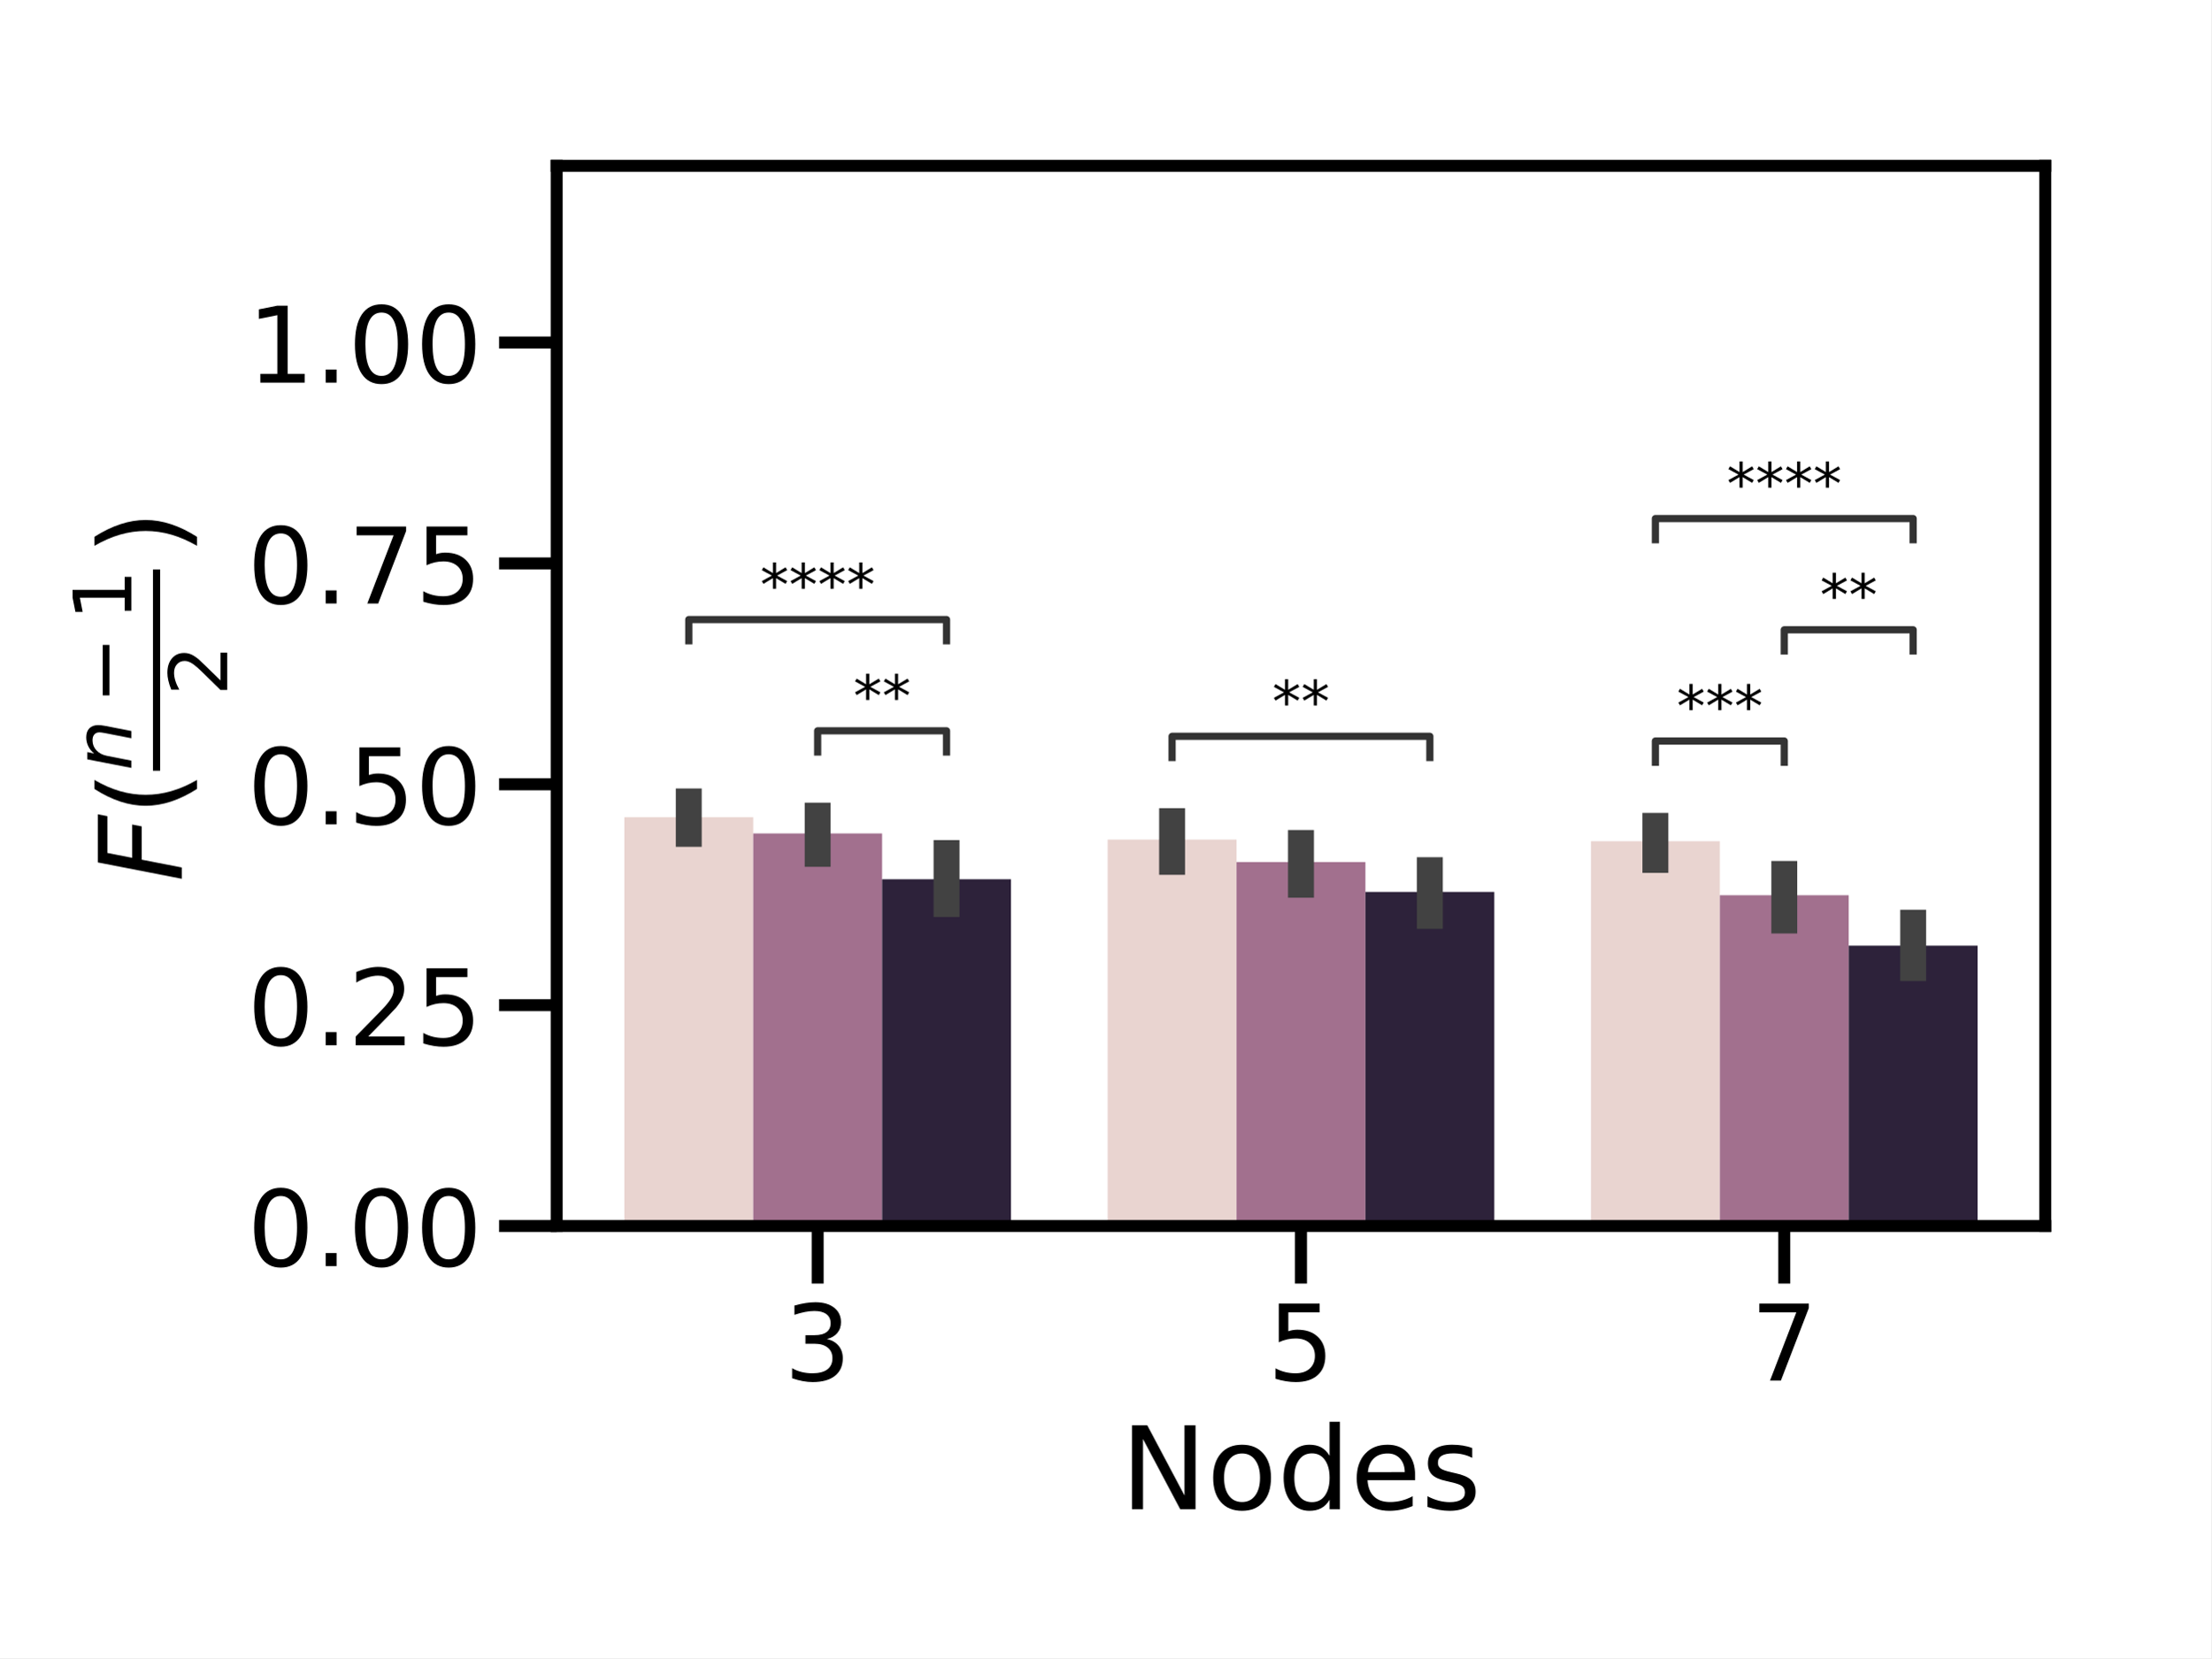
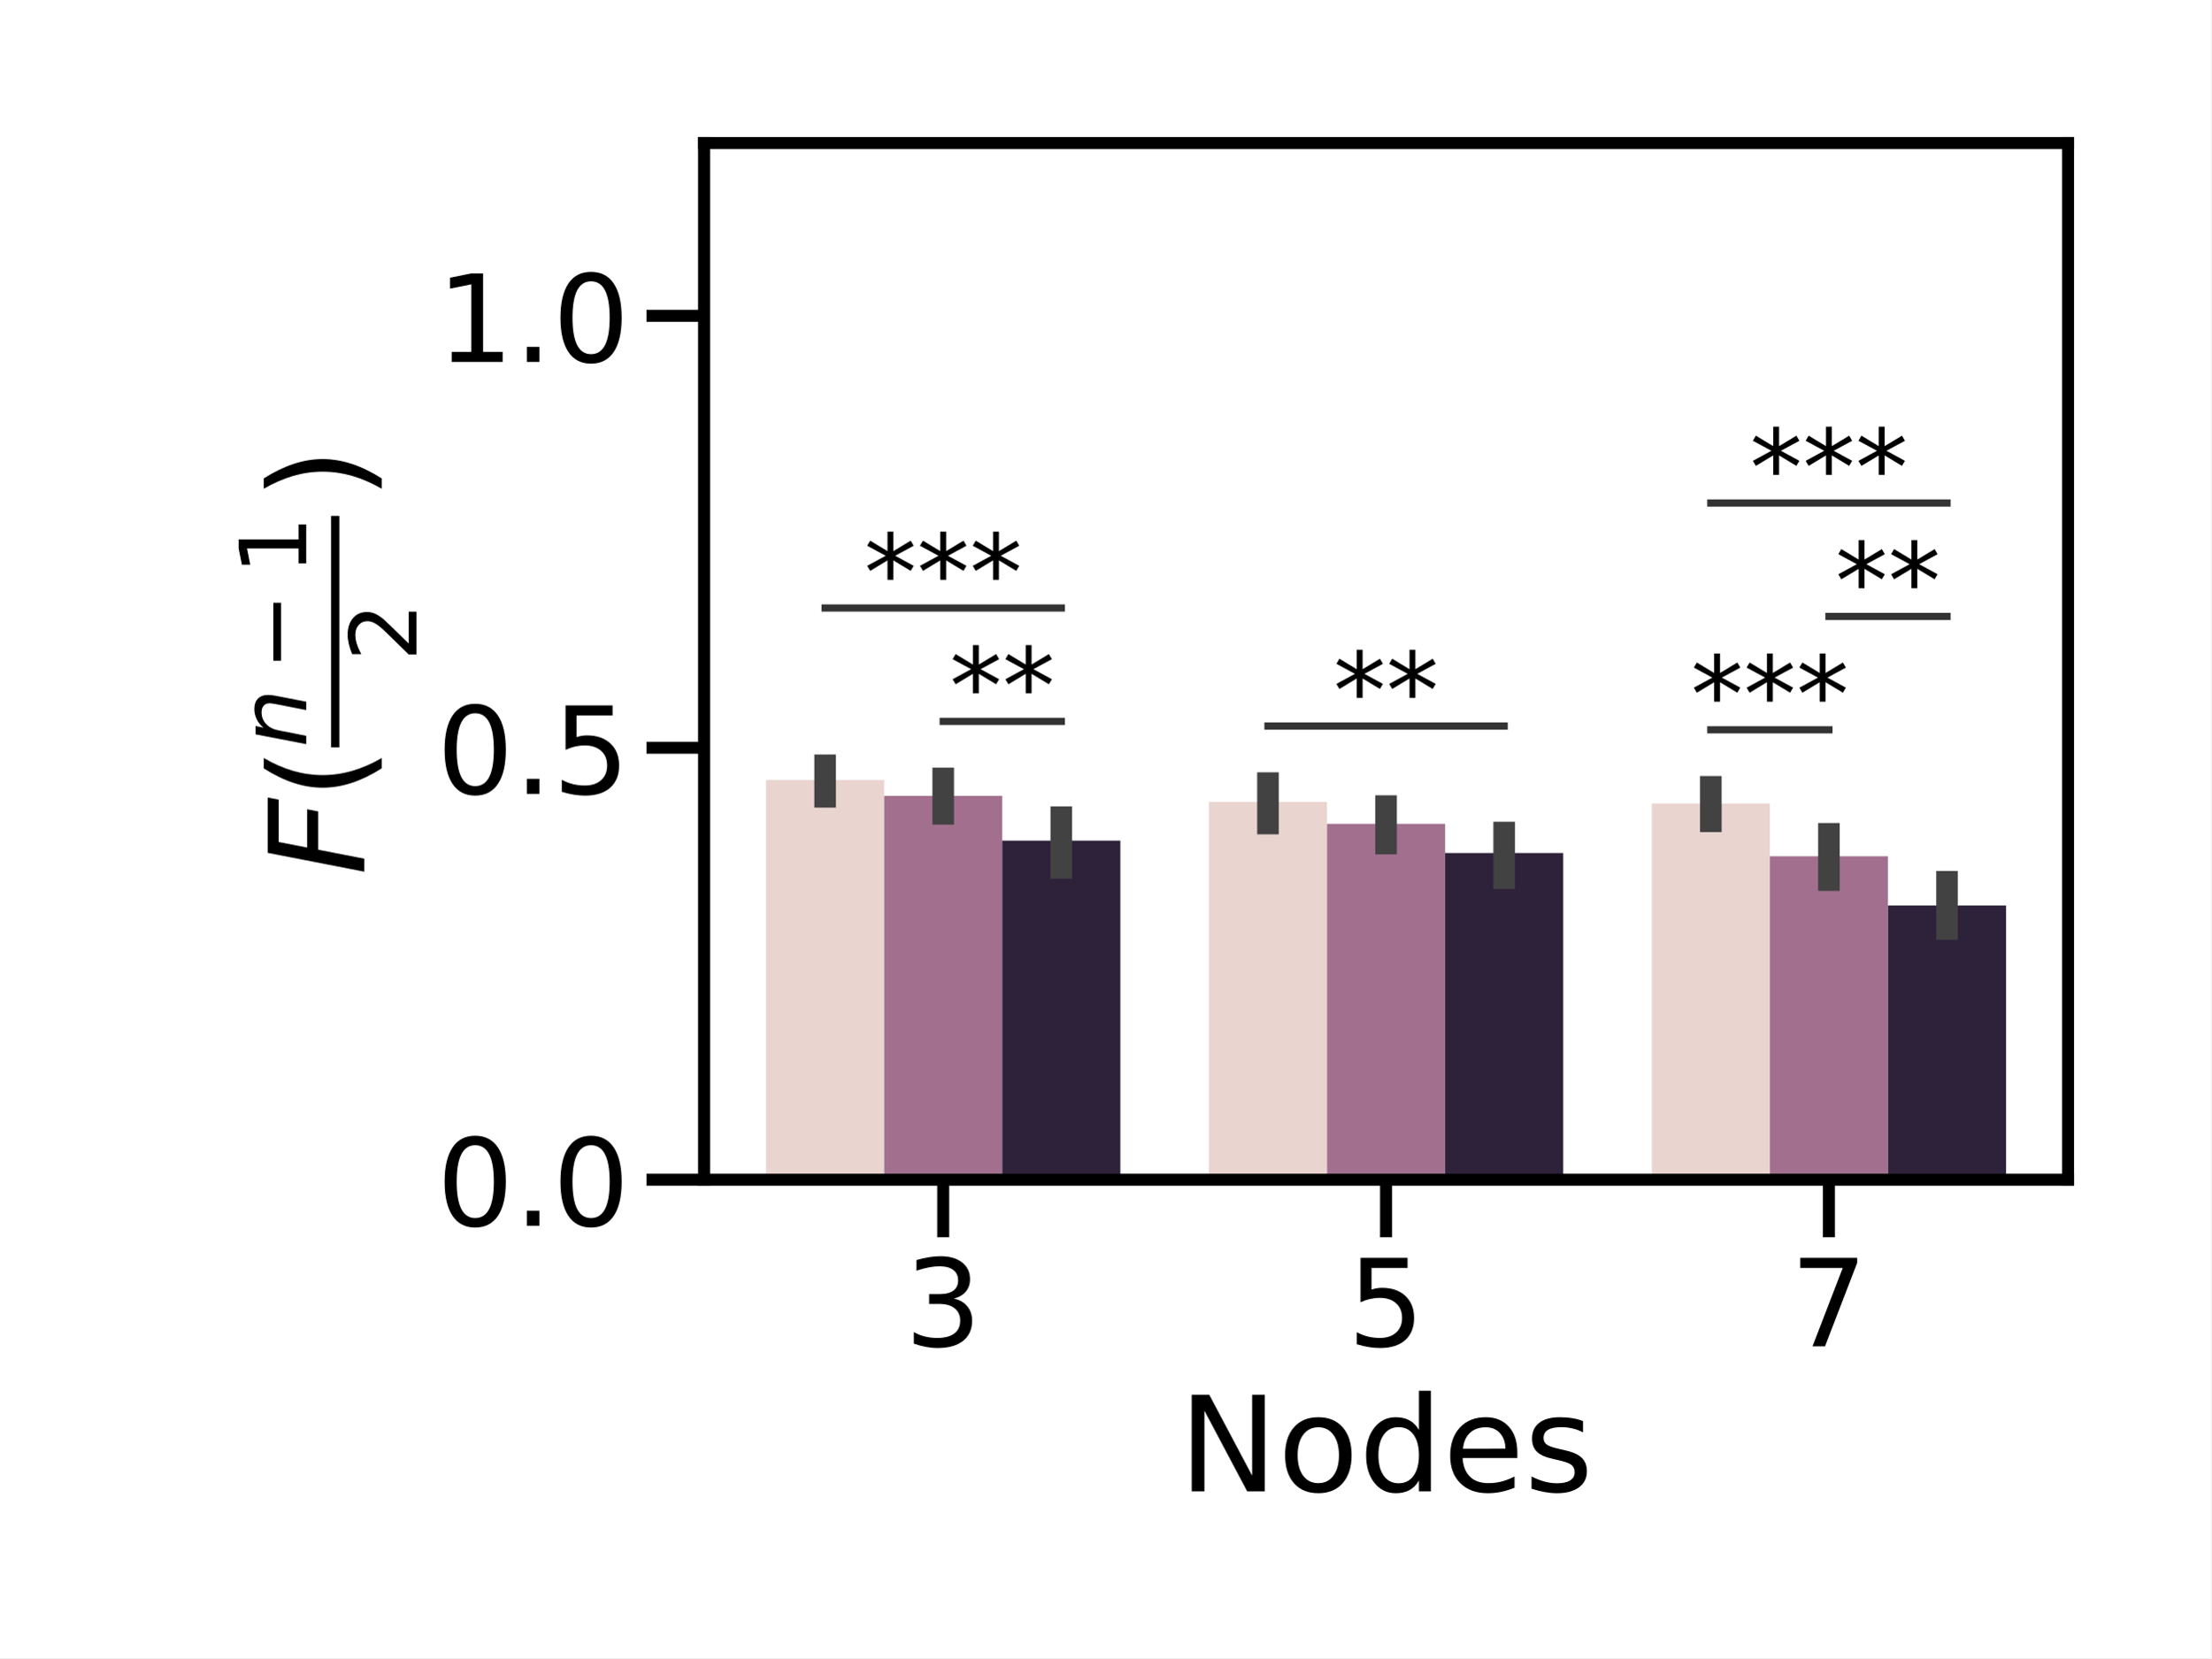
- <svg xmlns="http://www.w3.org/2000/svg" xmlns:xlink="http://www.w3.org/1999/xlink" height="345.6pt" version="1.1" viewBox="0 0 460.8 345.6" width="460.8pt">
+ <svg xmlns="http://www.w3.org/2000/svg" xmlns:xlink="http://www.w3.org/1999/xlink" width="460.8pt" height="345.6pt" viewBox="0 0 460.8 345.6" version="1.1">
  <defs>
-     <style type="text/css">
- *{stroke-linecap:butt;stroke-linejoin:round;}
-   </style>
+     <style type="text/css">*{stroke-linejoin: round; stroke-linecap: butt}</style>
  </defs>
  <g id="figure_1">
    <g id="patch_1">
-       <path d="M 0 345.6  L 460.8 345.6  L 460.8 0  L 0 0  z " style="fill:#ffffff;" />
+       <path d="M 0 345.6  L 460.8 345.6  L 460.8 0  L 0 0  z " style="fill: #ffffff" />
    </g>
    <g id="axes_1">
      <g id="patch_2">
-         <path d="M 116.01 255.54  L 426.24 255.54  L 426.24 34.56  L 116.01 34.56  z " style="fill:#ffffff;" />
+         <path d="M 146.727 245.892  L 430.992 245.892  L 430.992 29.808  L 146.727 29.808  z " style="fill: #ffffff" />
      </g>
      <g id="patch_3">
-         <path clip-path="url(#pf7b022ee06)" d="M 130.111 255.54  L 156.971 255.54  L 156.971 170.342  L 130.111 170.342  z " style="fill:#e9d4d0;" />
+         <path d="M 159.648 245.892  L 184.26 245.892  L 184.26 162.582  L 159.648 162.582  z " clip-path="url(#p3aa3564bf1)" style="fill: #e9d4d0" />
      </g>
      <g id="patch_4">
-         <path clip-path="url(#pf7b022ee06)" d="M 230.835 255.54  L 257.695 255.54  L 257.695 174.992  L 230.835 174.992  z " style="fill:#e9d4d0;" />
+         <path d="M 251.942 245.892  L 276.554 245.892  L 276.554 167.128  L 251.942 167.128  z " clip-path="url(#p3aa3564bf1)" style="fill: #e9d4d0" />
      </g>
      <g id="patch_5">
-         <path clip-path="url(#pf7b022ee06)" d="M 331.559 255.54  L 358.419 255.54  L 358.419 175.34  L 331.559 175.34  z " style="fill:#e9d4d0;" />
+         <path d="M 344.236 245.892  L 368.847 245.892  L 368.847 167.469  L 344.236 167.469  z " clip-path="url(#p3aa3564bf1)" style="fill: #e9d4d0" />
      </g>
      <g id="patch_6">
-         <path clip-path="url(#pf7b022ee06)" d="M 156.971 255.54  L 183.831 255.54  L 183.831 173.718  L 156.971 173.718  z " style="fill:#a2708e;" />
+         <path d="M 184.26 245.892  L 208.872 245.892  L 208.872 165.883  L 184.26 165.883  z " clip-path="url(#p3aa3564bf1)" style="fill: #a2708e" />
      </g>
      <g id="patch_7">
-         <path clip-path="url(#pf7b022ee06)" d="M 257.695 255.54  L 284.555 255.54  L 284.555 179.681  L 257.695 179.681  z " style="fill:#a2708e;" />
+         <path d="M 276.554 245.892  L 301.165 245.892  L 301.165 171.714  L 276.554 171.714  z " clip-path="url(#p3aa3564bf1)" style="fill: #a2708e" />
      </g>
      <g id="patch_8">
-         <path clip-path="url(#pf7b022ee06)" d="M 358.419 255.54  L 385.279 255.54  L 385.279 186.592  L 358.419 186.592  z " style="fill:#a2708e;" />
+         <path d="M 368.847 245.892  L 393.459 245.892  L 393.459 178.472  L 368.847 178.472  z " clip-path="url(#p3aa3564bf1)" style="fill: #a2708e" />
      </g>
      <g id="patch_9">
-         <path clip-path="url(#pf7b022ee06)" d="M 183.831 255.54  L 210.691 255.54  L 210.691 183.261  L 183.831 183.261  z " style="fill:#2d223a;" />
+         <path d="M 208.872 245.892  L 233.483 245.892  L 233.483 175.214  L 208.872 175.214  z " clip-path="url(#p3aa3564bf1)" style="fill: #2d223a" />
      </g>
      <g id="patch_10">
-         <path clip-path="url(#pf7b022ee06)" d="M 284.555 255.54  L 311.415 255.54  L 311.415 185.902  L 284.555 185.902  z " style="fill:#2d223a;" />
+         <path d="M 301.165 245.892  L 325.777 245.892  L 325.777 177.797  L 301.165 177.797  z " clip-path="url(#p3aa3564bf1)" style="fill: #2d223a" />
      </g>
      <g id="patch_11">
-         <path clip-path="url(#pf7b022ee06)" d="M 385.279 255.54  L 412.139 255.54  L 412.139 197.1  L 385.279 197.1  z " style="fill:#2d223a;" />
+         <path d="M 393.459 245.892  L 418.071 245.892  L 418.071 188.746  L 393.459 188.746  z " clip-path="url(#p3aa3564bf1)" style="fill: #2d223a" />
+       </g>
+       <g id="patch_12">
+         <path d="M 196.566 245.892  L 196.566 245.892  L 196.566 245.892  L 196.566 245.892  z " clip-path="url(#p3aa3564bf1)" style="fill: #e9d4d0" />
+       </g>
+       <g id="patch_13">
+         <path d="M 196.566 245.892  L 196.566 245.892  L 196.566 245.892  L 196.566 245.892  z " clip-path="url(#p3aa3564bf1)" style="fill: #a2708e" />
+       </g>
+       <g id="patch_14">
+         <path d="M 196.566 245.892  L 196.566 245.892  L 196.566 245.892  L 196.566 245.892  z " clip-path="url(#p3aa3564bf1)" style="fill: #2d223a" />
      </g>
      <g id="matplotlib.axis_1">
        <g id="xtick_1">
          <g id="line2d_1">
            <defs>
-               <path d="M 0 0  L 0 12  " id="mcf2fae3988" style="stroke:#000000;stroke-width:2.5;" />
-             </defs>
-             <g>
-               <use style="stroke:#000000;stroke-width:2.5;" x="170.401" xlink:href="#mcf2fae3988" y="255.54" />
+               <path id="meb7931cb03" d="M 0 0  L 0 12  " style="stroke: #000000; stroke-width: 2.5" />
+             </defs>
+             <g>
+               <use xlink:href="#meb7931cb03" x="196.566" y="245.892" style="stroke: #000000; stroke-width: 2.5" />
            </g>
          </g>
          <g id="text_1">
-             <defs>
-               <path d="M 40.578 39.312  Q 47.656 37.797 51.625 33  Q 55.609 28.219 55.609 21.188  Q 55.609 10.406 48.188 4.484  Q 40.766 -1.422 27.094 -1.422  Q 22.516 -1.422 17.656 -0.516  Q 12.797 0.391 7.625 2.203  L 7.625 11.719  Q 11.719 9.328 16.594 8.109  Q 21.484 6.891 26.812 6.891  Q 36.078 6.891 40.938 10.547  Q 45.797 14.203 45.797 21.188  Q 45.797 27.641 41.281 31.266  Q 36.766 34.906 28.719 34.906  L 20.219 34.906  L 20.219 43.016  L 29.109 43.016  Q 36.375 43.016 40.234 45.922  Q 44.094 48.828 44.094 54.297  Q 44.094 59.906 40.109 62.906  Q 36.141 65.922 28.719 65.922  Q 24.656 65.922 20.016 65.031  Q 15.375 64.156 9.812 62.312  L 9.812 71.094  Q 15.438 72.656 20.344 73.438  Q 25.25 74.219 29.594 74.219  Q 40.828 74.219 47.359 69.109  Q 53.906 64.016 53.906 55.328  Q 53.906 49.266 50.438 45.094  Q 46.969 40.922 40.578 39.312  z " id="DejaVuSans-33" />
-             </defs>
-             <g transform="translate(163.4022 287.7566)scale(0.22 -0.22)">
+             <g transform="translate(188.5171 280.616) scale(0.253 -0.253)">
+               <defs>
+                 <path id="DejaVuSans-33" d="M 2597 2516  Q 3050 2419 3304 2112  Q 3559 1806 3559 1356  Q 3559 666 3084 287  Q 2609 -91 1734 -91  Q 1441 -91 1130 -33  Q 819 25 488 141  L 488 750  Q 750 597 1062 519  Q 1375 441 1716 441  Q 2309 441 2620 675  Q 2931 909 2931 1356  Q 2931 1769 2642 2001  Q 2353 2234 1838 2234  L 1294 2234  L 1294 2753  L 1863 2753  Q 2328 2753 2575 2939  Q 2822 3125 2822 3475  Q 2822 3834 2567 4026  Q 2313 4219 1838 4219  Q 1578 4219 1281 4162  Q 984 4106 628 3988  L 628 4550  Q 988 4650 1302 4700  Q 1616 4750 1894 4750  Q 2613 4750 3031 4423  Q 3450 4097 3450 3541  Q 3450 3153 3228 2886  Q 3006 2619 2597 2516  z " transform="scale(0.015625)" />
+               </defs>
              <use xlink:href="#DejaVuSans-33" />
            </g>
          </g>
        </g>
        <g id="xtick_2">
          <g id="line2d_2">
            <g>
-               <use style="stroke:#000000;stroke-width:2.5;" x="271.125" xlink:href="#mcf2fae3988" y="255.54" />
+               <use xlink:href="#meb7931cb03" x="288.86" y="245.892" style="stroke: #000000; stroke-width: 2.5" />
            </g>
          </g>
          <g id="text_2">
-             <defs>
-               <path d="M 10.797 72.906  L 49.516 72.906  L 49.516 64.594  L 19.828 64.594  L 19.828 46.734  Q 21.969 47.469 24.109 47.828  Q 26.266 48.188 28.422 48.188  Q 40.625 48.188 47.75 41.5  Q 54.891 34.812 54.891 23.391  Q 54.891 11.625 47.562 5.094  Q 40.234 -1.422 26.906 -1.422  Q 22.312 -1.422 17.547 -0.641  Q 12.797 0.141 7.719 1.703  L 7.719 11.625  Q 12.109 9.234 16.797 8.062  Q 21.484 6.891 26.703 6.891  Q 35.156 6.891 40.078 11.328  Q 45.016 15.766 45.016 23.391  Q 45.016 31 40.078 35.438  Q 35.156 39.891 26.703 39.891  Q 22.75 39.891 18.812 39.016  Q 14.891 38.141 10.797 36.281  z " id="DejaVuSans-35" />
-             </defs>
-             <g transform="translate(264.1263 287.7566)scale(0.22 -0.22)">
+             <g transform="translate(280.8109 280.616) scale(0.253 -0.253)">
+               <defs>
+                 <path id="DejaVuSans-35" d="M 691 4666  L 3169 4666  L 3169 4134  L 1269 4134  L 1269 2991  Q 1406 3038 1543 3061  Q 1681 3084 1819 3084  Q 2600 3084 3056 2656  Q 3513 2228 3513 1497  Q 3513 744 3044 326  Q 2575 -91 1722 -91  Q 1428 -91 1123 -41  Q 819 9 494 109  L 494 744  Q 775 591 1075 516  Q 1375 441 1709 441  Q 2250 441 2565 725  Q 2881 1009 2881 1497  Q 2881 1984 2565 2268  Q 2250 2553 1709 2553  Q 1456 2553 1204 2497  Q 953 2441 691 2322  L 691 4666  z " transform="scale(0.015625)" />
+               </defs>
              <use xlink:href="#DejaVuSans-35" />
            </g>
          </g>
        </g>
        <g id="xtick_3">
          <g id="line2d_3">
            <g>
-               <use style="stroke:#000000;stroke-width:2.5;" x="371.849" xlink:href="#mcf2fae3988" y="255.54" />
+               <use xlink:href="#meb7931cb03" x="381.153" y="245.892" style="stroke: #000000; stroke-width: 2.5" />
            </g>
          </g>
          <g id="text_3">
-             <defs>
-               <path d="M 8.203 72.906  L 55.078 72.906  L 55.078 68.703  L 28.609 0  L 18.312 0  L 43.219 64.594  L 8.203 64.594  z " id="DejaVuSans-37" />
-             </defs>
-             <g transform="translate(364.8503 287.7566)scale(0.22 -0.22)">
+             <g transform="translate(373.1048 280.616) scale(0.253 -0.253)">
+               <defs>
+                 <path id="DejaVuSans-37" d="M 525 4666  L 3525 4666  L 3525 4397  L 1831 0  L 1172 0  L 2766 4134  L 525 4134  L 525 4666  z " transform="scale(0.015625)" />
+               </defs>
              <use xlink:href="#DejaVuSans-37" />
            </g>
          </g>
        </g>
        <g id="text_4">
-           <defs>
-             <path d="M 9.812 72.906  L 23.094 72.906  L 55.422 11.922  L 55.422 72.906  L 64.984 72.906  L 64.984 0  L 51.703 0  L 19.391 60.984  L 19.391 0  L 9.812 0  z " id="DejaVuSans-4e" />
-             <path d="M 30.609 48.391  Q 23.391 48.391 19.188 42.75  Q 14.984 37.109 14.984 27.297  Q 14.984 17.484 19.156 11.844  Q 23.344 6.203 30.609 6.203  Q 37.797 6.203 41.984 11.859  Q 46.188 17.531 46.188 27.297  Q 46.188 37.016 41.984 42.703  Q 37.797 48.391 30.609 48.391  z M 30.609 56  Q 42.328 56 49.016 48.375  Q 55.719 40.766 55.719 27.297  Q 55.719 13.875 49.016 6.219  Q 42.328 -1.422 30.609 -1.422  Q 18.844 -1.422 12.172 6.219  Q 5.516 13.875 5.516 27.297  Q 5.516 40.766 12.172 48.375  Q 18.844 56 30.609 56  z " id="DejaVuSans-6f" />
-             <path d="M 45.406 46.391  L 45.406 75.984  L 54.391 75.984  L 54.391 0  L 45.406 0  L 45.406 8.203  Q 42.578 3.328 38.25 0.953  Q 33.938 -1.422 27.875 -1.422  Q 17.969 -1.422 11.734 6.484  Q 5.516 14.406 5.516 27.297  Q 5.516 40.188 11.734 48.094  Q 17.969 56 27.875 56  Q 33.938 56 38.25 53.625  Q 42.578 51.266 45.406 46.391  z M 14.797 27.297  Q 14.797 17.391 18.875 11.75  Q 22.953 6.109 30.078 6.109  Q 37.203 6.109 41.297 11.75  Q 45.406 17.391 45.406 27.297  Q 45.406 37.203 41.297 42.844  Q 37.203 48.484 30.078 48.484  Q 22.953 48.484 18.875 42.844  Q 14.797 37.203 14.797 27.297  z " id="DejaVuSans-64" />
-             <path d="M 56.203 29.594  L 56.203 25.203  L 14.891 25.203  Q 15.484 15.922 20.484 11.062  Q 25.484 6.203 34.422 6.203  Q 39.594 6.203 44.453 7.469  Q 49.312 8.734 54.109 11.281  L 54.109 2.781  Q 49.266 0.734 44.188 -0.344  Q 39.109 -1.422 33.891 -1.422  Q 20.797 -1.422 13.156 6.188  Q 5.516 13.812 5.516 26.812  Q 5.516 40.234 12.766 48.109  Q 20.016 56 32.328 56  Q 43.359 56 49.781 48.891  Q 56.203 41.797 56.203 29.594  z M 47.219 32.234  Q 47.125 39.594 43.094 43.984  Q 39.062 48.391 32.422 48.391  Q 24.906 48.391 20.391 44.141  Q 15.875 39.891 15.188 32.172  z " id="DejaVuSans-65" />
-             <path d="M 44.281 53.078  L 44.281 44.578  Q 40.484 46.531 36.375 47.5  Q 32.281 48.484 27.875 48.484  Q 21.188 48.484 17.844 46.438  Q 14.5 44.391 14.5 40.281  Q 14.5 37.156 16.891 35.375  Q 19.281 33.594 26.516 31.984  L 29.594 31.297  Q 39.156 29.25 43.188 25.516  Q 47.219 21.781 47.219 15.094  Q 47.219 7.469 41.188 3.016  Q 35.156 -1.422 24.609 -1.422  Q 20.219 -1.422 15.453 -0.562  Q 10.688 0.297 5.422 2  L 5.422 11.281  Q 10.406 8.688 15.234 7.391  Q 20.062 6.109 24.812 6.109  Q 31.156 6.109 34.562 8.281  Q 37.984 10.453 37.984 14.406  Q 37.984 18.062 35.516 20.016  Q 33.062 21.969 24.703 23.781  L 21.578 24.516  Q 13.234 26.266 9.516 29.906  Q 5.812 33.547 5.812 39.891  Q 5.812 47.609 11.281 51.797  Q 16.75 56 26.812 56  Q 31.781 56 36.172 55.266  Q 40.578 54.547 44.281 53.078  z " id="DejaVuSans-73" />
-           </defs>
-           <g transform="translate(233.5519 314.5681)scale(0.24 -0.24)">
+           <g transform="translate(245.6504 310.8493) scale(0.276 -0.276)">
+             <defs>
+               <path id="DejaVuSans-4e" d="M 628 4666  L 1478 4666  L 3547 763  L 3547 4666  L 4159 4666  L 4159 0  L 3309 0  L 1241 3903  L 1241 0  L 628 0  L 628 4666  z " transform="scale(0.015625)" />
+               <path id="DejaVuSans-6f" d="M 1959 3097  Q 1497 3097 1228 2736  Q 959 2375 959 1747  Q 959 1119 1226 758  Q 1494 397 1959 397  Q 2419 397 2687 759  Q 2956 1122 2956 1747  Q 2956 2369 2687 2733  Q 2419 3097 1959 3097  z M 1959 3584  Q 2709 3584 3137 3096  Q 3566 2609 3566 1747  Q 3566 888 3137 398  Q 2709 -91 1959 -91  Q 1206 -91 779 398  Q 353 888 353 1747  Q 353 2609 779 3096  Q 1206 3584 1959 3584  z " transform="scale(0.015625)" />
+               <path id="DejaVuSans-64" d="M 2906 2969  L 2906 4863  L 3481 4863  L 3481 0  L 2906 0  L 2906 525  Q 2725 213 2448 61  Q 2172 -91 1784 -91  Q 1150 -91 751 415  Q 353 922 353 1747  Q 353 2572 751 3078  Q 1150 3584 1784 3584  Q 2172 3584 2448 3432  Q 2725 3281 2906 2969  z M 947 1747  Q 947 1113 1208 752  Q 1469 391 1925 391  Q 2381 391 2643 752  Q 2906 1113 2906 1747  Q 2906 2381 2643 2742  Q 2381 3103 1925 3103  Q 1469 3103 1208 2742  Q 947 2381 947 1747  z " transform="scale(0.015625)" />
+               <path id="DejaVuSans-65" d="M 3597 1894  L 3597 1613  L 953 1613  Q 991 1019 1311 708  Q 1631 397 2203 397  Q 2534 397 2845 478  Q 3156 559 3463 722  L 3463 178  Q 3153 47 2828 -22  Q 2503 -91 2169 -91  Q 1331 -91 842 396  Q 353 884 353 1716  Q 353 2575 817 3079  Q 1281 3584 2069 3584  Q 2775 3584 3186 3129  Q 3597 2675 3597 1894  z M 3022 2063  Q 3016 2534 2758 2815  Q 2500 3097 2075 3097  Q 1594 3097 1305 2825  Q 1016 2553 972 2059  L 3022 2063  z " transform="scale(0.015625)" />
+               <path id="DejaVuSans-73" d="M 2834 3397  L 2834 2853  Q 2591 2978 2328 3040  Q 2066 3103 1784 3103  Q 1356 3103 1142 2972  Q 928 2841 928 2578  Q 928 2378 1081 2264  Q 1234 2150 1697 2047  L 1894 2003  Q 2506 1872 2764 1633  Q 3022 1394 3022 966  Q 3022 478 2636 193  Q 2250 -91 1575 -91  Q 1294 -91 989 -36  Q 684 19 347 128  L 347 722  Q 666 556 975 473  Q 1284 391 1588 391  Q 1994 391 2212 530  Q 2431 669 2431 922  Q 2431 1156 2273 1281  Q 2116 1406 1581 1522  L 1381 1569  Q 847 1681 609 1914  Q 372 2147 372 2553  Q 372 3047 722 3315  Q 1072 3584 1716 3584  Q 2034 3584 2315 3537  Q 2597 3491 2834 3397  z " transform="scale(0.015625)" />
+             </defs>
            <use xlink:href="#DejaVuSans-4e" />
-             <use x="74.805" xlink:href="#DejaVuSans-6f" />
-             <use x="135.986" xlink:href="#DejaVuSans-64" />
-             <use x="199.463" xlink:href="#DejaVuSans-65" />
-             <use x="260.986" xlink:href="#DejaVuSans-73" />
+             <use xlink:href="#DejaVuSans-6f" transform="translate(74.80469 0)" />
+             <use xlink:href="#DejaVuSans-64" transform="translate(135.9863 0)" />
+             <use xlink:href="#DejaVuSans-65" transform="translate(199.4629 0)" />
+             <use xlink:href="#DejaVuSans-73" transform="translate(260.9863 0)" />
          </g>
        </g>
      </g>
      <g id="matplotlib.axis_2">
        <g id="ytick_1">
          <g id="line2d_4">
            <defs>
-               <path d="M 0 0  L -12 0  " id="mf37b4fc794" style="stroke:#000000;stroke-width:2.5;" />
-             </defs>
-             <g>
-               <use style="stroke:#000000;stroke-width:2.5;" x="116.01" xlink:href="#mf37b4fc794" y="255.54" />
+               <path id="m07f17aab17" d="M 0 0  L -12 0  " style="stroke: #000000; stroke-width: 2.5" />
+             </defs>
+             <g>
+               <use xlink:href="#m07f17aab17" x="146.727" y="245.892" style="stroke: #000000; stroke-width: 2.5" />
            </g>
          </g>
          <g id="text_5">
-             <defs>
-               <path d="M 31.781 66.406  Q 24.172 66.406 20.328 58.906  Q 16.5 51.422 16.5 36.375  Q 16.5 21.391 20.328 13.891  Q 24.172 6.391 31.781 6.391  Q 39.453 6.391 43.281 13.891  Q 47.125 21.391 47.125 36.375  Q 47.125 51.422 43.281 58.906  Q 39.453 66.406 31.781 66.406  z M 31.781 74.219  Q 44.047 74.219 50.516 64.516  Q 56.984 54.828 56.984 36.375  Q 56.984 17.969 50.516 8.266  Q 44.047 -1.422 31.781 -1.422  Q 19.531 -1.422 13.062 8.266  Q 6.594 17.969 6.594 36.375  Q 6.594 54.828 13.062 64.516  Q 19.531 74.219 31.781 74.219  z " id="DejaVuSans-30" />
-               <path d="M 10.688 12.406  L 21 12.406  L 21 0  L 10.688 0  z " id="DejaVuSans-2e" />
-             </defs>
-             <g transform="translate(51.52562 263.8983)scale(0.22 -0.22)">
+             <g transform="translate(90.99209 255.504) scale(0.253 -0.253)">
+               <defs>
+                 <path id="DejaVuSans-30" d="M 2034 4250  Q 1547 4250 1301 3770  Q 1056 3291 1056 2328  Q 1056 1369 1301 889  Q 1547 409 2034 409  Q 2525 409 2770 889  Q 3016 1369 3016 2328  Q 3016 3291 2770 3770  Q 2525 4250 2034 4250  z M 2034 4750  Q 2819 4750 3233 4129  Q 3647 3509 3647 2328  Q 3647 1150 3233 529  Q 2819 -91 2034 -91  Q 1250 -91 836 529  Q 422 1150 422 2328  Q 422 3509 836 4129  Q 1250 4750 2034 4750  z " transform="scale(0.015625)" />
+                 <path id="DejaVuSans-2e" d="M 684 794  L 1344 794  L 1344 0  L 684 0  L 684 794  z " transform="scale(0.015625)" />
+               </defs>
              <use xlink:href="#DejaVuSans-30" />
-               <use x="63.623" xlink:href="#DejaVuSans-2e" />
-               <use x="95.41" xlink:href="#DejaVuSans-30" />
-               <use x="159.033" xlink:href="#DejaVuSans-30" />
+               <use xlink:href="#DejaVuSans-2e" transform="translate(63.62305 0)" />
+               <use xlink:href="#DejaVuSans-30" transform="translate(95.41016 0)" />
            </g>
          </g>
        </g>
        <g id="ytick_2">
          <g id="line2d_5">
            <g>
-               <use style="stroke:#000000;stroke-width:2.5;" x="116.01" xlink:href="#mf37b4fc794" y="209.502" />
+               <use xlink:href="#m07f17aab17" x="146.727" y="155.857" style="stroke: #000000; stroke-width: 2.5" />
            </g>
          </g>
          <g id="text_6">
-             <defs>
-               <path d="M 19.188 8.297  L 53.609 8.297  L 53.609 0  L 7.328 0  L 7.328 8.297  Q 12.938 14.109 22.625 23.891  Q 32.328 33.688 34.812 36.531  Q 39.547 41.844 41.422 45.531  Q 43.312 49.219 43.312 52.781  Q 43.312 58.594 39.234 62.25  Q 35.156 65.922 28.609 65.922  Q 23.969 65.922 18.812 64.312  Q 13.672 62.703 7.812 59.422  L 7.812 69.391  Q 13.766 71.781 18.938 73  Q 24.125 74.219 28.422 74.219  Q 39.75 74.219 46.484 68.547  Q 53.219 62.891 53.219 53.422  Q 53.219 48.922 51.531 44.891  Q 49.859 40.875 45.406 35.406  Q 44.188 33.984 37.641 27.219  Q 31.109 20.453 19.188 8.297  z " id="DejaVuSans-32" />
-             </defs>
-             <g transform="translate(51.52562 217.8608)scale(0.22 -0.22)">
+             <g transform="translate(90.99209 165.469) scale(0.253 -0.253)">
              <use xlink:href="#DejaVuSans-30" />
-               <use x="63.623" xlink:href="#DejaVuSans-2e" />
-               <use x="95.41" xlink:href="#DejaVuSans-32" />
-               <use x="159.033" xlink:href="#DejaVuSans-35" />
+               <use xlink:href="#DejaVuSans-2e" transform="translate(63.62305 0)" />
+               <use xlink:href="#DejaVuSans-35" transform="translate(95.41016 0)" />
            </g>
          </g>
        </g>
        <g id="ytick_3">
          <g id="line2d_6">
            <g>
-               <use style="stroke:#000000;stroke-width:2.5;" x="116.01" xlink:href="#mf37b4fc794" y="163.465" />
+               <use xlink:href="#m07f17aab17" x="146.727" y="65.822" style="stroke: #000000; stroke-width: 2.5" />
            </g>
          </g>
          <g id="text_7">
-             <g transform="translate(51.52562 171.8233)scale(0.22 -0.22)">
-               <use xlink:href="#DejaVuSans-30" />
-               <use x="63.623" xlink:href="#DejaVuSans-2e" />
-               <use x="95.41" xlink:href="#DejaVuSans-35" />
-               <use x="159.033" xlink:href="#DejaVuSans-30" />
-             </g>
-           </g>
-         </g>
-         <g id="ytick_4">
-           <g id="line2d_7">
-             <g>
-               <use style="stroke:#000000;stroke-width:2.5;" x="116.01" xlink:href="#mf37b4fc794" y="117.427" />
-             </g>
-           </g>
-           <g id="text_8">
-             <g transform="translate(51.52562 125.7858)scale(0.22 -0.22)">
-               <use xlink:href="#DejaVuSans-30" />
-               <use x="63.623" xlink:href="#DejaVuSans-2e" />
-               <use x="95.41" xlink:href="#DejaVuSans-37" />
-               <use x="159.033" xlink:href="#DejaVuSans-35" />
-             </g>
-           </g>
-         </g>
-         <g id="ytick_5">
-           <g id="line2d_8">
-             <g>
-               <use style="stroke:#000000;stroke-width:2.5;" x="116.01" xlink:href="#mf37b4fc794" y="71.39" />
-             </g>
-           </g>
-           <g id="text_9">
-             <defs>
-               <path d="M 12.406 8.297  L 28.516 8.297  L 28.516 63.922  L 10.984 60.406  L 10.984 69.391  L 28.422 72.906  L 38.281 72.906  L 38.281 8.297  L 54.391 8.297  L 54.391 0  L 12.406 0  z " id="DejaVuSans-31" />
-             </defs>
-             <g transform="translate(51.52562 79.74828)scale(0.22 -0.22)">
+             <g transform="translate(90.99209 75.43402) scale(0.253 -0.253)">
+               <defs>
+                 <path id="DejaVuSans-31" d="M 794 531  L 1825 531  L 1825 4091  L 703 3866  L 703 4441  L 1819 4666  L 2450 4666  L 2450 531  L 3481 531  L 3481 0  L 794 0  L 794 531  z " transform="scale(0.015625)" />
+               </defs>
              <use xlink:href="#DejaVuSans-31" />
-               <use x="63.623" xlink:href="#DejaVuSans-2e" />
-               <use x="95.41" xlink:href="#DejaVuSans-30" />
-               <use x="159.033" xlink:href="#DejaVuSans-30" />
-             </g>
-           </g>
-         </g>
-         <g id="text_10">
+               <use xlink:href="#DejaVuSans-2e" transform="translate(63.62305 0)" />
+               <use xlink:href="#DejaVuSans-30" transform="translate(95.41016 0)" />
+             </g>
+           </g>
+         </g>
+         <g id="text_8">
+           <g transform="translate(75.95209 182.424) rotate(-90) scale(0.276 -0.276)">
+             <defs>
+               <path id="DejaVuSans-Oblique-46" d="M 1081 4666  L 3756 4666  L 3653 4134  L 1606 4134  L 1338 2759  L 3188 2759  L 3084 2228  L 1234 2228  L 800 0  L 172 0  L 1081 4666  z " transform="scale(0.015625)" />
+               <path id="DejaVuSans-28" d="M 1984 4856  Q 1566 4138 1362 3434  Q 1159 2731 1159 2009  Q 1159 1288 1364 580  Q 1569 -128 1984 -844  L 1484 -844  Q 1016 -109 783 600  Q 550 1309 550 2009  Q 550 2706 781 3412  Q 1013 4119 1484 4856  L 1984 4856  z " transform="scale(0.015625)" />
+               <path id="DejaVuSans-Oblique-6e" d="M 3566 2113  L 3156 0  L 2578 0  L 2988 2091  Q 3016 2238 3031 2350  Q 3047 2463 3047 2528  Q 3047 2791 2881 2937  Q 2716 3084 2419 3084  Q 1956 3084 1622 2776  Q 1288 2469 1184 1941  L 800 0  L 225 0  L 903 3500  L 1478 3500  L 1363 2950  Q 1603 3253 1940 3418  Q 2278 3584 2650 3584  Q 3113 3584 3367 3334  Q 3622 3084 3622 2631  Q 3622 2519 3608 2391  Q 3594 2263 3566 2113  z " transform="scale(0.015625)" />
+               <path id="DejaVuSans-2212" d="M 678 2272  L 4684 2272  L 4684 1741  L 678 1741  L 678 2272  z " transform="scale(0.015625)" />
+               <path id="DejaVuSans-32" d="M 1228 531  L 3431 531  L 3431 0  L 469 0  L 469 531  Q 828 903 1448 1529  Q 2069 2156 2228 2338  Q 2531 2678 2651 2914  Q 2772 3150 2772 3378  Q 2772 3750 2511 3984  Q 2250 4219 1831 4219  Q 1534 4219 1204 4116  Q 875 4013 500 3803  L 500 4441  Q 881 4594 1212 4672  Q 1544 4750 1819 4750  Q 2544 4750 2975 4387  Q 3406 4025 3406 3419  Q 3406 3131 3298 2873  Q 3191 2616 2906 2266  Q 2828 2175 2409 1742  Q 1991 1309 1228 531  z " transform="scale(0.015625)" />
+               <path id="DejaVuSans-29" d="M 513 4856  L 1013 4856  Q 1481 4119 1714 3412  Q 1947 2706 1947 2009  Q 1947 1309 1714 600  Q 1481 -109 1013 -844  L 513 -844  Q 928 -128 1133 580  Q 1338 1288 1338 2009  Q 1338 2731 1133 3434  Q 928 4138 513 4856  z " transform="scale(0.015625)" />
+             </defs>
+             <use xlink:href="#DejaVuSans-Oblique-46" transform="translate(0 0.16875)" />
+             <use xlink:href="#DejaVuSans-28" transform="translate(57.51953 0.16875)" />
+             <use xlink:href="#DejaVuSans-Oblique-6e" transform="translate(96.5332 43.96563) scale(0.7)" />
+             <use xlink:href="#DejaVuSans-2212" transform="translate(154.5361 43.96563) scale(0.7)" />
+             <use xlink:href="#DejaVuSans-31" transform="translate(226.8262 43.96563) scale(0.7)" />
+             <use xlink:href="#DejaVuSans-32" transform="translate(161.5332 -39.2375) scale(0.7)" />
+             <use xlink:href="#DejaVuSans-29" transform="translate(283.8623 0.16875)" />
+             <path d="M 96.533 18.966  L 96.533 25.216  L 271.362 25.216  L 271.362 18.966  L 96.533 18.966  z " />
+           </g>
+         </g>
+       </g>
+       <g id="line2d_7">
+         <path d="M 171.954 166.077  L 171.954 159.516  " clip-path="url(#p3aa3564bf1)" style="fill: none; stroke: #424242; stroke-width: 4.5; stroke-linecap: square" />
+       </g>
+       <g id="line2d_8">
+         <path d="M 264.248 171.649  L 264.248 163.218  " clip-path="url(#p3aa3564bf1)" style="fill: none; stroke: #424242; stroke-width: 4.5; stroke-linecap: square" />
+       </g>
+       <g id="line2d_9">
+         <path d="M 356.542 171.177  L 356.542 164.002  " clip-path="url(#p3aa3564bf1)" style="fill: none; stroke: #424242; stroke-width: 4.5; stroke-linecap: square" />
+       </g>
+       <g id="line2d_10">
+         <path d="M 196.566 169.633  L 196.566 162.246  " clip-path="url(#p3aa3564bf1)" style="fill: none; stroke: #424242; stroke-width: 4.5; stroke-linecap: square" />
+       </g>
+       <g id="line2d_11">
+         <path d="M 288.86 175.825  L 288.86 168.013  " clip-path="url(#p3aa3564bf1)" style="fill: none; stroke: #424242; stroke-width: 4.5; stroke-linecap: square" />
+       </g>
+       <g id="line2d_12">
+         <path d="M 381.153 183.448  L 381.153 173.796  " clip-path="url(#p3aa3564bf1)" style="fill: none; stroke: #424242; stroke-width: 4.5; stroke-linecap: square" />
+       </g>
+       <g id="line2d_13">
+         <path d="M 221.177 180.902  L 221.177 170.321  " clip-path="url(#p3aa3564bf1)" style="fill: none; stroke: #424242; stroke-width: 4.5; stroke-linecap: square" />
+       </g>
+       <g id="line2d_14">
+         <path d="M 313.471 183.046  L 313.471 173.53  " clip-path="url(#p3aa3564bf1)" style="fill: none; stroke: #424242; stroke-width: 4.5; stroke-linecap: square" />
+       </g>
+       <g id="line2d_15">
+         <path d="M 405.765 193.636  L 405.765 183.783  " clip-path="url(#p3aa3564bf1)" style="fill: none; stroke: #424242; stroke-width: 4.5; stroke-linecap: square" />
+       </g>
+       <g id="line2d_16">
+         <path d="M 356.542 152.118  L 356.542 152.118  L 381.153 152.118  L 381.153 152.118  " style="fill: none; stroke: #333333; stroke-width: 1.5; stroke-linecap: square" />
+       </g>
+       <g id="line2d_17">
+         <path d="M 381.153 128.478  L 381.153 128.478  L 405.765 128.478  L 405.765 128.478  " style="fill: none; stroke: #333333; stroke-width: 1.5; stroke-linecap: square" />
+       </g>
+       <g id="line2d_18">
+         <path d="M 196.566 150.361  L 196.566 150.361  L 221.177 150.361  L 221.177 150.361  " style="fill: none; stroke: #333333; stroke-width: 1.5; stroke-linecap: square" />
+       </g>
+       <g id="line2d_19">
+         <path d="M 264.248 151.333  L 264.248 151.333  L 313.471 151.333  L 313.471 151.333  " style="fill: none; stroke: #333333; stroke-width: 1.5; stroke-linecap: square" />
+       </g>
+       <g id="line2d_20">
+         <path d="M 356.542 104.837  L 356.542 104.837  L 405.765 104.837  L 405.765 104.837  " style="fill: none; stroke: #333333; stroke-width: 1.5; stroke-linecap: square" />
+       </g>
+       <g id="line2d_21">
+         <path d="M 171.954 126.721  L 171.954 126.721  L 221.177 126.721  L 221.177 126.721  " style="fill: none; stroke: #333333; stroke-width: 1.5; stroke-linecap: square" />
+       </g>
+       <g id="patch_15">
+         <path d="M 146.727 245.892  L 146.727 29.808  " style="fill: none; stroke: #000000; stroke-width: 2.5; stroke-linejoin: miter; stroke-linecap: square" />
+       </g>
+       <g id="patch_16">
+         <path d="M 430.992 245.892  L 430.992 29.808  " style="fill: none; stroke: #000000; stroke-width: 2.5; stroke-linejoin: miter; stroke-linecap: square" />
+       </g>
+       <g id="patch_17">
+         <path d="M 146.727 245.892  L 430.992 245.892  " style="fill: none; stroke: #000000; stroke-width: 2.5; stroke-linejoin: miter; stroke-linecap: square" />
+       </g>
+       <g id="patch_18">
+         <path d="M 146.727 29.808  L 430.992 29.808  " style="fill: none; stroke: #000000; stroke-width: 2.5; stroke-linejoin: miter; stroke-linecap: square" />
+       </g>
+       <g id="text_9">
+         <g transform="translate(352.3475 152.5423) scale(0.22 -0.22)">
          <defs>
-             <path d="M 16.891 72.906  L 58.688 72.906  L 57.078 64.594  L 25.094 64.594  L 20.906 43.109  L 49.812 43.109  L 48.188 34.812  L 19.281 34.812  L 12.5 0  L 2.688 0  z " id="DejaVuSans-Oblique-46" />
-             <path d="M 31 75.875  Q 24.469 64.656 21.281 53.656  Q 18.109 42.672 18.109 31.391  Q 18.109 20.125 21.312 9.062  Q 24.516 -2 31 -13.188  L 23.188 -13.188  Q 15.875 -1.703 12.234 9.375  Q 8.594 20.453 8.594 31.391  Q 8.594 42.281 12.203 53.312  Q 15.828 64.359 23.188 75.875  z " id="DejaVuSans-28" />
-             <path d="M 55.719 33.016  L 49.312 0  L 40.281 0  L 46.688 32.672  Q 47.125 34.969 47.359 36.719  Q 47.609 38.484 47.609 39.5  Q 47.609 43.609 45.016 45.891  Q 42.438 48.188 37.797 48.188  Q 30.562 48.188 25.344 43.375  Q 20.125 38.578 18.5 30.328  L 12.5 0  L 3.516 0  L 14.109 54.688  L 23.094 54.688  L 21.297 46.094  Q 25.047 50.828 30.312 53.406  Q 35.594 56 41.406 56  Q 48.641 56 52.609 52.094  Q 56.594 48.188 56.594 41.109  Q 56.594 39.359 56.375 37.359  Q 56.156 35.359 55.719 33.016  z " id="DejaVuSans-Oblique-6e" />
-             <path d="M 10.594 35.5  L 73.188 35.5  L 73.188 27.203  L 10.594 27.203  z " id="DejaVuSans-2212" />
-             <path d="M 8.016 75.875  L 15.828 75.875  Q 23.141 64.359 26.781 53.312  Q 30.422 42.281 30.422 31.391  Q 30.422 20.453 26.781 9.375  Q 23.141 -1.703 15.828 -13.188  L 8.016 -13.188  Q 14.5 -2 17.703 9.062  Q 20.906 20.125 20.906 31.391  Q 20.906 42.672 17.703 53.656  Q 14.5 64.656 8.016 75.875  z " id="DejaVuSans-29" />
+             <path id="DejaVuSans-2a" d="M 3009 3897  L 1888 3291  L 3009 2681  L 2828 2375  L 1778 3009  L 1778 1831  L 1422 1831  L 1422 3009  L 372 2375  L 191 2681  L 1313 3291  L 191 3897  L 372 4206  L 1422 3572  L 1422 4750  L 1778 4750  L 1778 3572  L 2828 4206  L 3009 3897  z " transform="scale(0.015625)" />
          </defs>
-           <g transform="translate(37.92562 183.81)rotate(-90)scale(0.24 -0.24)">
-             <use transform="translate(0 0.16875)" xlink:href="#DejaVuSans-Oblique-46" />
-             <use transform="translate(57.51953 0.16875)" xlink:href="#DejaVuSans-28" />
-             <use transform="translate(96.5332 43.96563)scale(0.7)" xlink:href="#DejaVuSans-Oblique-6e" />
-             <use transform="translate(154.5361 43.96563)scale(0.7)" xlink:href="#DejaVuSans-2212" />
-             <use transform="translate(226.8262 43.96563)scale(0.7)" xlink:href="#DejaVuSans-31" />
-             <use transform="translate(161.5332 -39.2375)scale(0.7)" xlink:href="#DejaVuSans-32" />
-             <use transform="translate(283.8623 0.16875)" xlink:href="#DejaVuSans-29" />
-             <path d="M 96.533 18.966  L 96.533 25.216  L 271.362 25.216  L 271.362 18.966  L 96.533 18.966  z " />
-           </g>
-         </g>
-       </g>
-       <g id="line2d_9">
-         <path clip-path="url(#pf7b022ee06)" d="M 143.541 173.808  L 143.541 167.044  " style="fill:none;stroke:#424242;stroke-linecap:square;stroke-width:5.4;" />
-       </g>
-       <g id="line2d_10">
-         <path clip-path="url(#pf7b022ee06)" d="M 244.265 179.644  L 244.265 171.148  " style="fill:none;stroke:#424242;stroke-linecap:square;stroke-width:5.4;" />
-       </g>
-       <g id="line2d_11">
-         <path clip-path="url(#pf7b022ee06)" d="M 344.989 179.233  L 344.989 172.133  " style="fill:none;stroke:#424242;stroke-linecap:square;stroke-width:5.4;" />
-       </g>
-       <g id="line2d_12">
-         <path clip-path="url(#pf7b022ee06)" d="M 170.401 177.971  L 170.401 170  " style="fill:none;stroke:#424242;stroke-linecap:square;stroke-width:5.4;" />
-       </g>
-       <g id="line2d_13">
-         <path clip-path="url(#pf7b022ee06)" d="M 271.125 184.404  L 271.125 175.705  " style="fill:none;stroke:#424242;stroke-linecap:square;stroke-width:5.4;" />
-       </g>
-       <g id="line2d_14">
-         <path clip-path="url(#pf7b022ee06)" d="M 371.849 191.871  L 371.849 182.157  " style="fill:none;stroke:#424242;stroke-linecap:square;stroke-width:5.4;" />
-       </g>
-       <g id="line2d_15">
-         <path clip-path="url(#pf7b022ee06)" d="M 197.261 188.433  L 197.261 177.803  " style="fill:none;stroke:#424242;stroke-linecap:square;stroke-width:5.4;" />
-       </g>
-       <g id="line2d_16">
-         <path clip-path="url(#pf7b022ee06)" d="M 297.985 190.892  L 297.985 181.366  " style="fill:none;stroke:#424242;stroke-linecap:square;stroke-width:5.4;" />
-       </g>
-       <g id="line2d_17">
-         <path clip-path="url(#pf7b022ee06)" d="M 398.709 201.787  L 398.709 192.314  " style="fill:none;stroke:#424242;stroke-linecap:square;stroke-width:5.4;" />
-       </g>
-       <g id="line2d_18">
-         <path d="M 344.989 158.874  L 344.989 154.454  L 371.849 154.454  L 371.849 158.874  " style="fill:none;stroke:#333333;stroke-linecap:square;stroke-width:1.5;" />
-       </g>
-       <g id="line2d_19">
-         <path d="M 371.849 135.687  L 371.849 131.267  L 398.709 131.267  L 398.709 135.687  " style="fill:none;stroke:#333333;stroke-linecap:square;stroke-width:1.5;" />
-       </g>
-       <g id="line2d_20">
-         <path d="M 170.401 156.741  L 170.401 152.321  L 197.261 152.321  L 197.261 156.741  " style="fill:none;stroke:#333333;stroke-linecap:square;stroke-width:1.5;" />
-       </g>
-       <g id="line2d_21">
-         <path d="M 344.989 112.5  L 344.989 108.081  L 398.709 108.081  L 398.709 112.5  " style="fill:none;stroke:#333333;stroke-linecap:square;stroke-width:1.5;" />
-       </g>
-       <g id="line2d_22">
-         <path d="M 244.265 157.889  L 244.265 153.47  L 297.985 153.47  L 297.985 157.889  " style="fill:none;stroke:#333333;stroke-linecap:square;stroke-width:1.5;" />
-       </g>
-       <g id="line2d_23">
-         <path d="M 143.541 133.554  L 143.541 129.135  L 197.261 129.135  L 197.261 133.554  " style="fill:none;stroke:#333333;stroke-linecap:square;stroke-width:1.5;" />
-       </g>
-       <g id="patch_12">
-         <path d="M 116.01 255.54  L 116.01 34.56  " style="fill:none;stroke:#000000;stroke-linecap:square;stroke-linejoin:miter;stroke-width:2.5;" />
-       </g>
-       <g id="patch_13">
-         <path d="M 426.24 255.54  L 426.24 34.56  " style="fill:none;stroke:#000000;stroke-linecap:square;stroke-linejoin:miter;stroke-width:2.5;" />
-       </g>
-       <g id="patch_14">
-         <path d="M 116.01 255.54  L 426.24 255.54  " style="fill:none;stroke:#000000;stroke-linecap:square;stroke-linejoin:miter;stroke-width:2.5;" />
-       </g>
-       <g id="patch_15">
-         <path d="M 116.01 34.56  L 426.24 34.56  " style="fill:none;stroke:#000000;stroke-linecap:square;stroke-linejoin:miter;stroke-width:2.5;" />
+           <use xlink:href="#DejaVuSans-2a" />
+           <use xlink:href="#DejaVuSans-2a" transform="translate(50 0)" />
+           <use xlink:href="#DejaVuSans-2a" transform="translate(100 0)" />
+         </g>
+       </g>
+       <g id="text_10">
+         <g transform="translate(382.4592 128.9022) scale(0.22 -0.22)">
+           <use xlink:href="#DejaVuSans-2a" />
+           <use xlink:href="#DejaVuSans-2a" transform="translate(50 0)" />
+         </g>
      </g>
      <g id="text_11">
-         <defs>
-           <path d="M 47.016 60.891  L 29.5 51.422  L 47.016 41.891  L 44.188 37.109  L 27.781 47.016  L 27.781 28.609  L 22.219 28.609  L 22.219 47.016  L 5.812 37.109  L 2.984 41.891  L 20.516 51.422  L 2.984 60.891  L 5.812 65.719  L 22.219 55.812  L 22.219 74.219  L 27.781 74.219  L 27.781 55.812  L 44.188 65.719  z " id="DejaVuSans-2a" />
-         </defs>
-         <g transform="translate(349.4192 151.4585)scale(0.12 -0.12)">
-           <use xlink:href="#DejaVuSans-2a" />
-           <use x="50" xlink:href="#DejaVuSans-2a" />
-           <use x="100" xlink:href="#DejaVuSans-2a" />
+         <g transform="translate(197.8715 150.7858) scale(0.22 -0.22)">
+           <use xlink:href="#DejaVuSans-2a" />
+           <use xlink:href="#DejaVuSans-2a" transform="translate(50 0)" />
        </g>
      </g>
      <g id="text_12">
-         <g transform="translate(379.2789 128.2718)scale(0.12 -0.12)">
-           <use xlink:href="#DejaVuSans-2a" />
-           <use x="50" xlink:href="#DejaVuSans-2a" />
+         <g transform="translate(277.8595 151.758) scale(0.22 -0.22)">
+           <use xlink:href="#DejaVuSans-2a" />
+           <use xlink:href="#DejaVuSans-2a" transform="translate(50 0)" />
        </g>
      </g>
      <g id="text_13">
-         <g transform="translate(177.8308 149.3256)scale(0.12 -0.12)">
-           <use xlink:href="#DejaVuSans-2a" />
-           <use x="50" xlink:href="#DejaVuSans-2a" />
+         <g transform="translate(364.6533 105.2621) scale(0.22 -0.22)">
+           <use xlink:href="#DejaVuSans-2a" />
+           <use xlink:href="#DejaVuSans-2a" transform="translate(50 0)" />
+           <use xlink:href="#DejaVuSans-2a" transform="translate(100 0)" />
        </g>
      </g>
      <g id="text_14">
-         <g transform="translate(359.849 105.0851)scale(0.12 -0.12)">
-           <use xlink:href="#DejaVuSans-2a" />
-           <use x="50" xlink:href="#DejaVuSans-2a" />
-           <use x="100" xlink:href="#DejaVuSans-2a" />
-           <use x="150" xlink:href="#DejaVuSans-2a" />
-         </g>
-       </g>
-       <g id="text_15">
-         <g transform="translate(265.125 150.4742)scale(0.12 -0.12)">
-           <use xlink:href="#DejaVuSans-2a" />
-           <use x="50" xlink:href="#DejaVuSans-2a" />
-         </g>
-       </g>
-       <g id="text_16">
-         <g transform="translate(158.401 126.1389)scale(0.12 -0.12)">
-           <use xlink:href="#DejaVuSans-2a" />
-           <use x="50" xlink:href="#DejaVuSans-2a" />
-           <use x="100" xlink:href="#DejaVuSans-2a" />
-           <use x="150" xlink:href="#DejaVuSans-2a" />
+         <g transform="translate(180.0657 127.1456) scale(0.22 -0.22)">
+           <use xlink:href="#DejaVuSans-2a" />
+           <use xlink:href="#DejaVuSans-2a" transform="translate(50 0)" />
+           <use xlink:href="#DejaVuSans-2a" transform="translate(100 0)" />
        </g>
      </g>
    </g>
  </g>
  <defs>
-     <clipPath id="pf7b022ee06">
-       <rect height="220.98" width="310.23" x="116.01" y="34.56" />
+     <clipPath id="p3aa3564bf1">
+       <rect x="146.727" y="29.808" width="284.265" height="216.084" />
    </clipPath>
  </defs>
</svg>
